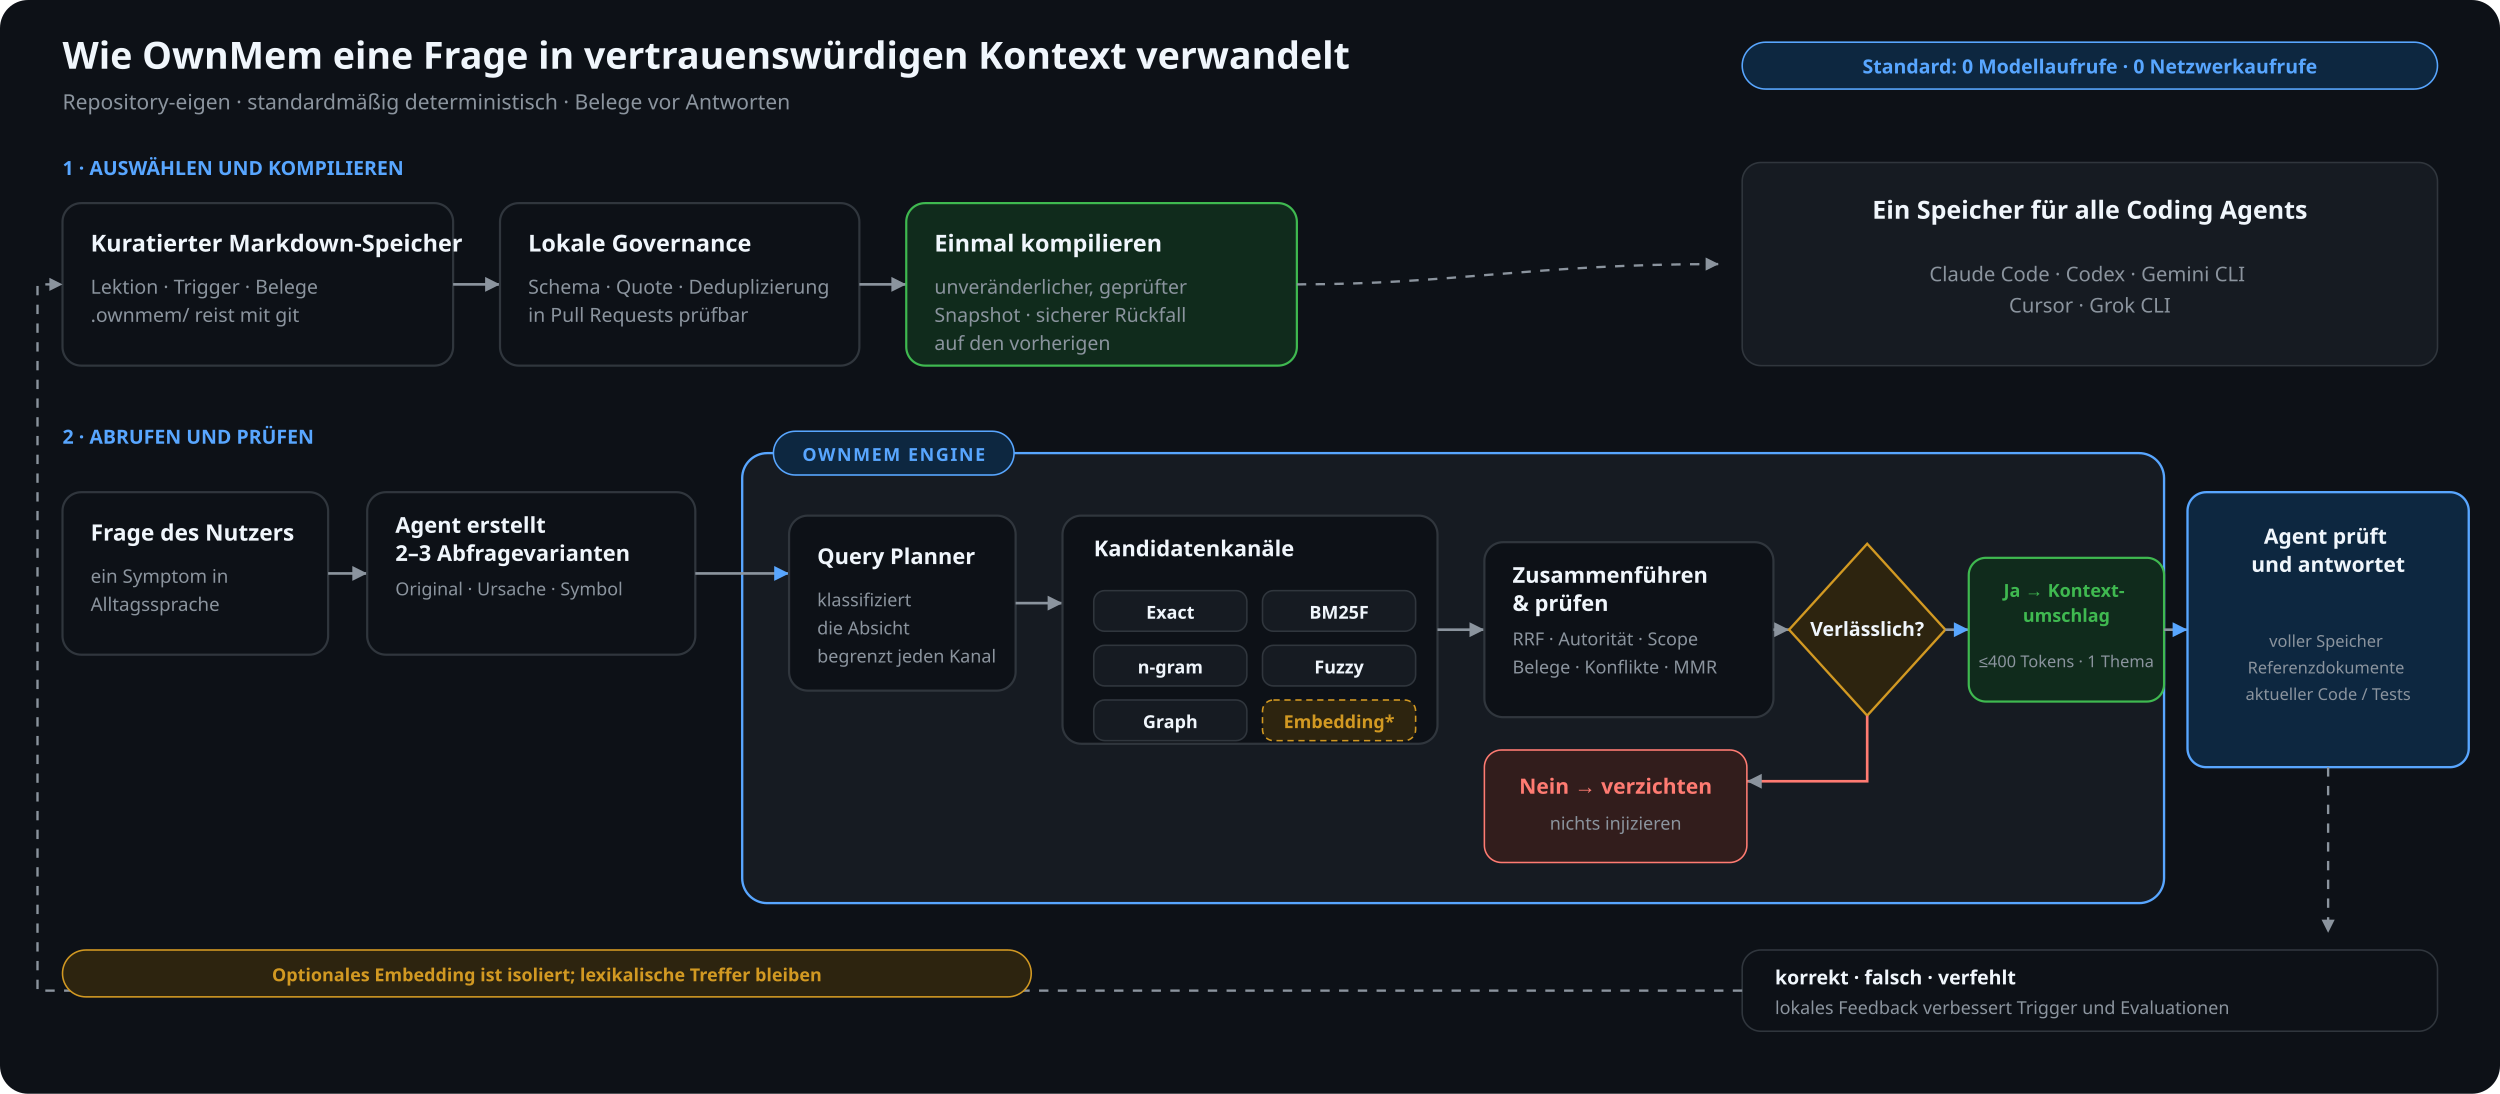
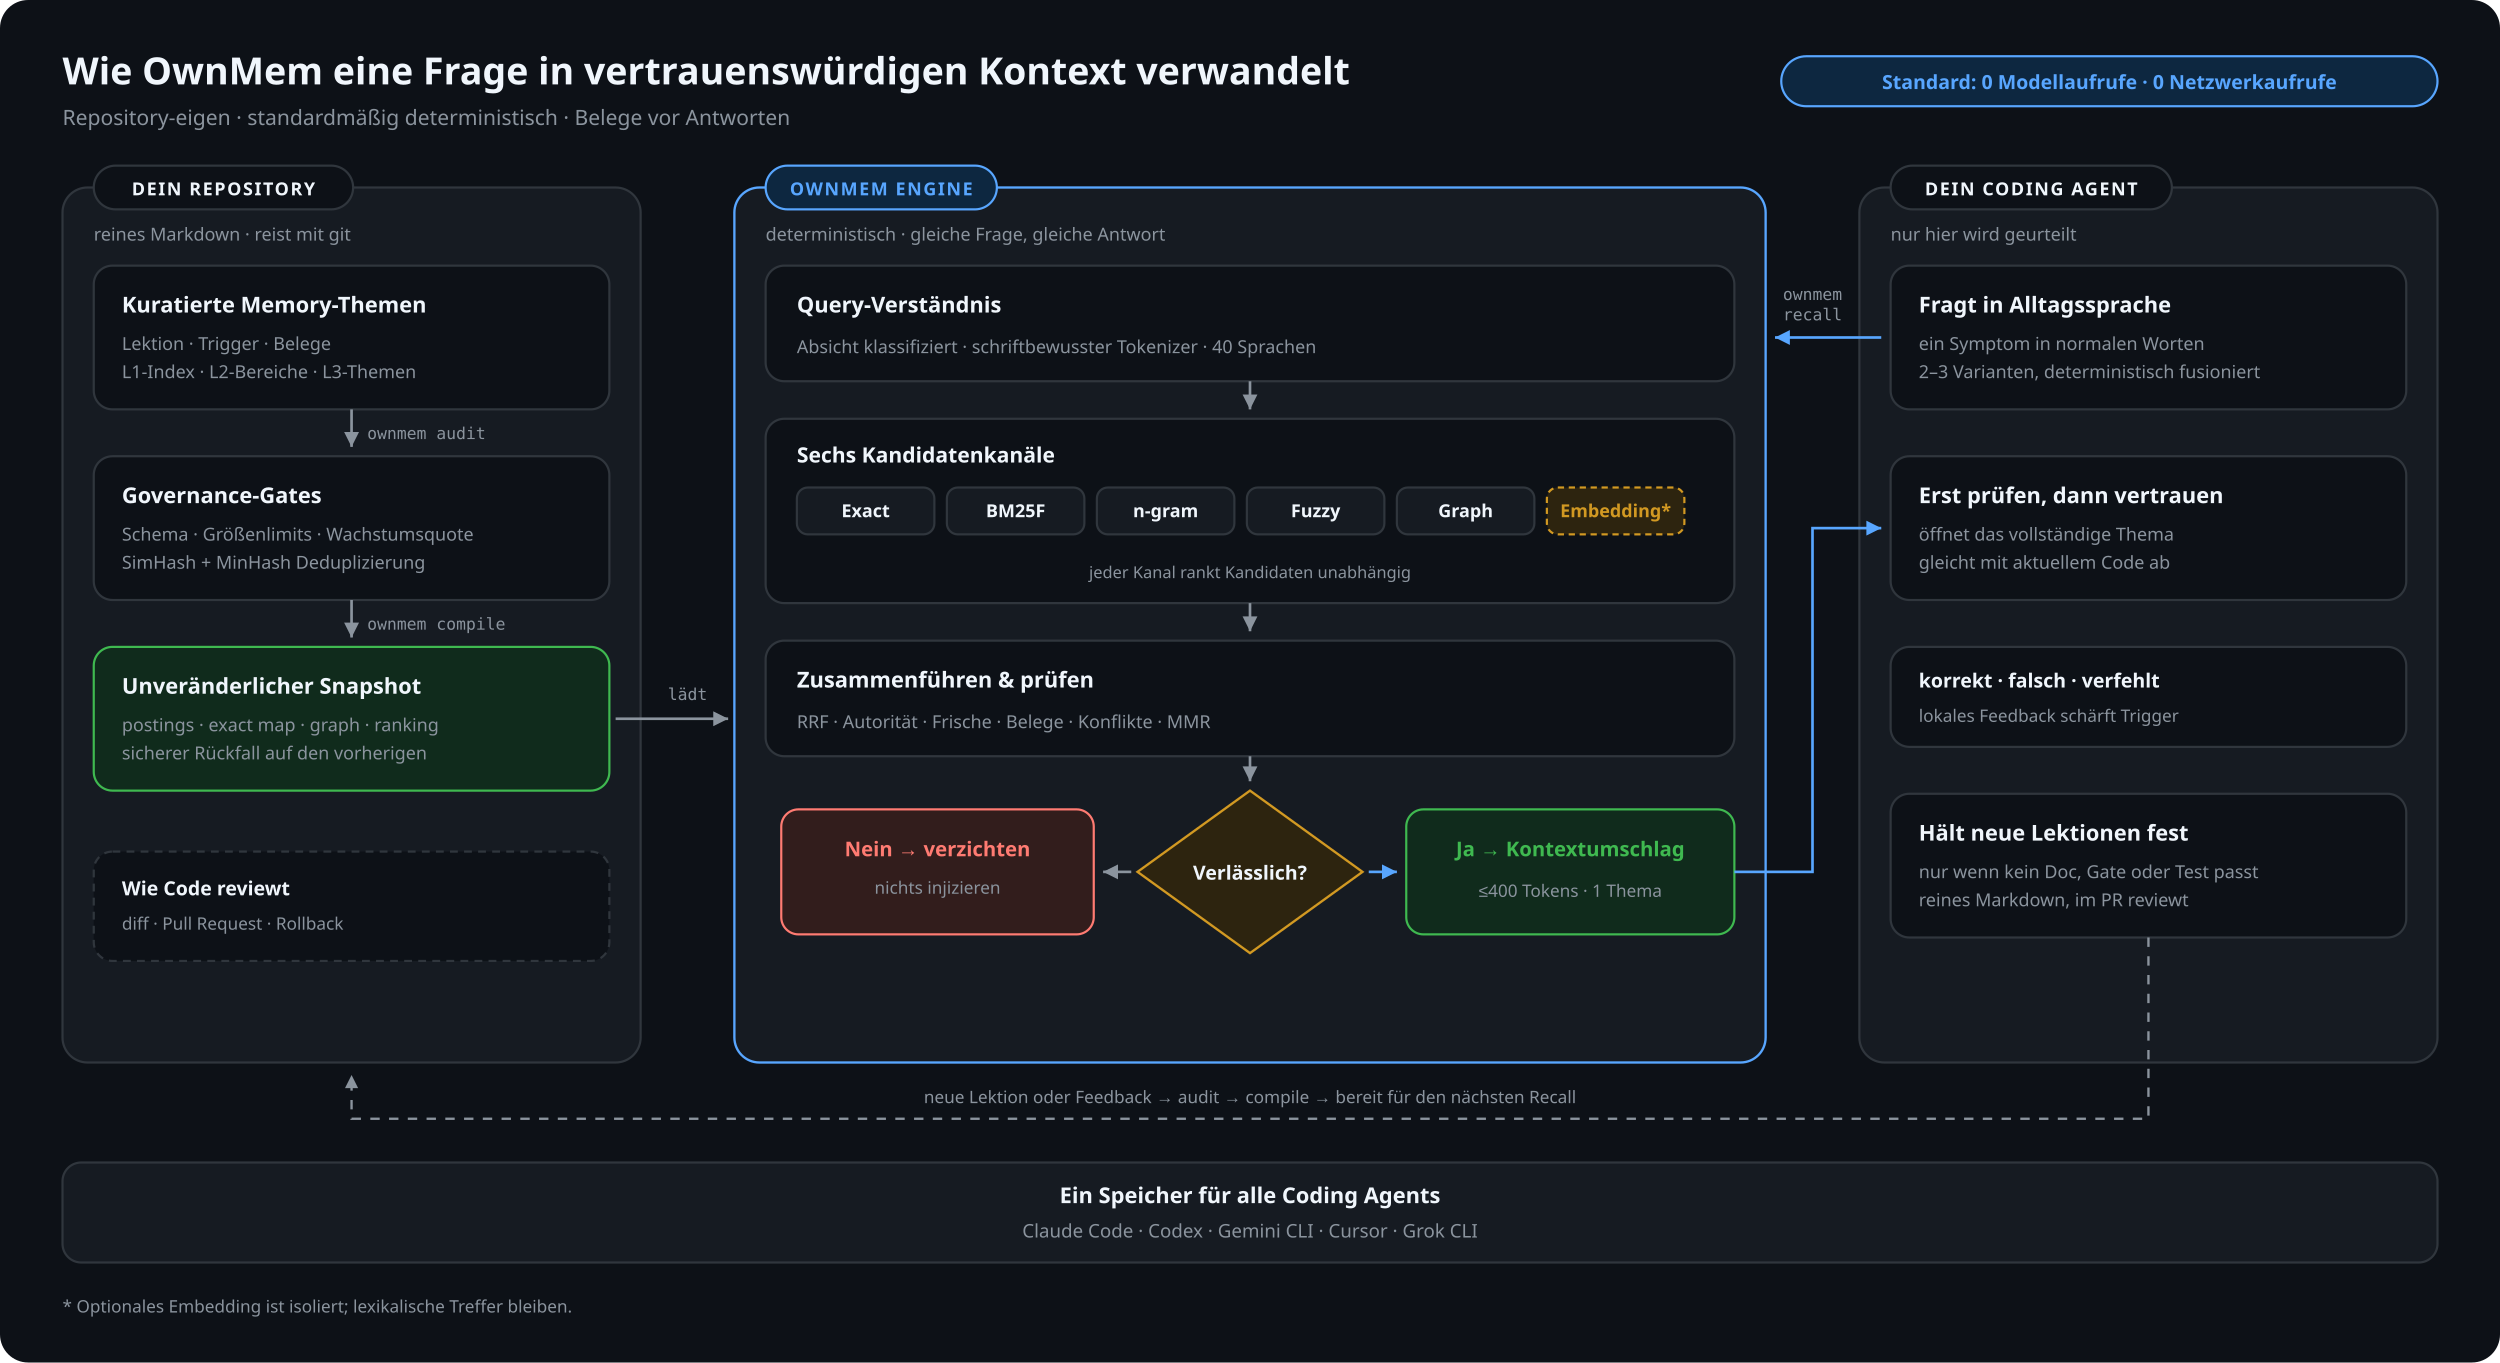
- <svg xmlns="http://www.w3.org/2000/svg" viewBox="0 0 1600 700" role="img" aria-labelledby="title description" font-family="-apple-system, BlinkMacSystemFont, 'Segoe UI', 'Noto Sans', 'Helvetica Neue', Arial, sans-serif">
+ <svg xmlns="http://www.w3.org/2000/svg" viewBox="0 0 1600 872" role="img" aria-labelledby="title description" font-family="-apple-system, BlinkMacSystemFont, 'Segoe UI', 'Noto Sans', 'Helvetica Neue', Arial, sans-serif">
  <defs>
    <marker id="arrow" viewBox="0 0 10 10" refX="8" refY="5" markerWidth="7" markerHeight="7" orient="auto-start-reverse">
      <path d="M 0 1 L 8 5 L 0 9 z" fill="#8b949e" />
    </marker>
-     <marker id="accent-arrow" viewBox="0 0 10 10" refX="8" refY="5" markerWidth="7" markerHeight="7" orient="auto-start-reverse">
+     <marker id="accent" viewBox="0 0 10 10" refX="8" refY="5" markerWidth="7" markerHeight="7" orient="auto-start-reverse">
      <path d="M 0 1 L 8 5 L 0 9 z" fill="#58a6ff" />
    </marker>
  </defs>
-   <rect width="1600" height="700" rx="18" fill="#0d1117" />
-   <text x="40" y="44" text-anchor="start" font-size="24" font-weight="700" fill="#f0f6fc">
-     <tspan x="40" dy="0">Wie OwnMem eine Frage in vertrauenswürdigen Kontext verwandelt</tspan>
-   </text>
-   <text x="40" y="70" text-anchor="start" font-size="13.5" font-weight="400" fill="#8b949e">
-     <tspan x="40" dy="0">Repository-eigen · standardmäßig deterministisch · Belege vor Antworten</tspan>
-   </text>
-   <rect x="1115" y="27" width="445" height="30" rx="15" fill="#0d2740" stroke="#58a6ff" />
-   <text x="1337.5" y="47" text-anchor="middle" font-size="12.5" font-weight="600" fill="#58a6ff">Standard: 0 Modellaufrufe · 0 Netzwerkaufrufe</text>
-   <text x="40" y="112" text-anchor="start" font-size="12.5" font-weight="700" fill="#58a6ff">
-     <tspan x="40" dy="0">1 · AUSWÄHLEN UND KOMPILIEREN</tspan>
-   </text>
-   <g>
-     <rect x="40" y="130" width="250" height="104" rx="12" fill="#0d1117" stroke="#30363d" stroke-width="1.4" />
-     <text x="58" y="161" text-anchor="start" font-size="15" font-weight="650" fill="#f0f6fc">
-       <tspan x="58" dy="0">Kuratierter Markdown-Speicher</tspan>
-     </text>
-     <text x="58" y="188" text-anchor="start" font-size="12.5" font-weight="400" fill="#8b949e">
-       <tspan x="58" dy="0">Lektion · Trigger · Belege</tspan>
-       <tspan x="58" dy="18">.ownmem/ reist mit git</tspan>
-     </text>
-   </g>
-   <path d="M 290 182 L 320 182" fill="none" stroke="#8b949e" stroke-width="1.7" marker-end="url(#arrow)" />
-   <g>
-     <rect x="320" y="130" width="230" height="104" rx="12" fill="#0d1117" stroke="#30363d" stroke-width="1.4" />
-     <text x="338" y="161" text-anchor="start" font-size="15" font-weight="650" fill="#f0f6fc">
-       <tspan x="338" dy="0">Lokale Governance</tspan>
-     </text>
-     <text x="338" y="188" text-anchor="start" font-size="12.5" font-weight="400" fill="#8b949e">
-       <tspan x="338" dy="0">Schema · Quote · Deduplizierung</tspan>
-       <tspan x="338" dy="18">in Pull Requests prüfbar</tspan>
-     </text>
-   </g>
-   <path d="M 550 182 L 580 182" fill="none" stroke="#8b949e" stroke-width="1.7" marker-end="url(#arrow)" />
-   <g>
-     <rect x="580" y="130" width="250" height="104" rx="12" fill="#102b1c" stroke="#3fb950" stroke-width="1.4" />
-     <text x="598" y="161" text-anchor="start" font-size="15" font-weight="650" fill="#f0f6fc">
-       <tspan x="598" dy="0">Einmal kompilieren</tspan>
-     </text>
-     <text x="598" y="188" text-anchor="start" font-size="12.5" font-weight="400" fill="#8b949e">
-       <tspan x="598" dy="0">unveränderlicher, geprüfter</tspan>
-       <tspan x="598" dy="18">Snapshot · sicherer Rückfall</tspan>
-       <tspan x="598" dy="18">auf den vorherigen</tspan>
-     </text>
-   </g>
-   <rect x="1115" y="104" width="445" height="130" rx="12" fill="#161b22" stroke="#30363d" />
-   <text x="1337.5" y="140" text-anchor="middle" font-size="16" font-weight="650" fill="#f0f6fc">
-     <tspan x="1337.5" dy="0">Ein Speicher für alle Coding Agents</tspan>
-   </text>
-   <text x="1337.5" y="180" text-anchor="middle" font-size="13" font-weight="400" fill="#8b949e">
-     <tspan x="1337.5" dy="0">Claude Code · Codex · Gemini CLI</tspan>
-     <tspan x="1337.5" dy="20">Cursor · Grok CLI</tspan>
-   </text>
-   <path d="M 830 182 C 930 182 980 169 1100 169" fill="none" stroke="#8b949e" stroke-width="1.5" stroke-dasharray="6 6" marker-end="url(#arrow)" />
-   <text x="40" y="284" text-anchor="start" font-size="12.5" font-weight="700" fill="#58a6ff">
-     <tspan x="40" dy="0">2 · ABRUFEN UND PRÜFEN</tspan>
-   </text>
-   <g>
-     <rect x="40" y="315" width="170" height="104" rx="12" fill="#0d1117" stroke="#30363d" stroke-width="1.4" />
-     <text x="58" y="346" text-anchor="start" font-size="14.5" font-weight="650" fill="#f0f6fc">
-       <tspan x="58" dy="0">Frage des Nutzers</tspan>
-     </text>
-     <text x="58" y="373" text-anchor="start" font-size="12" font-weight="400" fill="#8b949e">
-       <tspan x="58" dy="0">ein Symptom in</tspan>
-       <tspan x="58" dy="18">Alltagssprache</tspan>
-     </text>
-   </g>
-   <path d="M 210 367 L 235 367" fill="none" stroke="#8b949e" stroke-width="1.7" marker-end="url(#arrow)" />
-   <g>
-     <rect x="235" y="315" width="210" height="104" rx="12" fill="#0d1117" stroke="#30363d" stroke-width="1.4" />
-     <text x="253" y="341" text-anchor="start" font-size="14" font-weight="650" fill="#f0f6fc">
-       <tspan x="253" dy="0">Agent erstellt</tspan>
-       <tspan x="253" dy="18">2–3 Abfragevarianten</tspan>
-     </text>
-     <text x="253" y="381" text-anchor="start" font-size="11.5" font-weight="400" fill="#8b949e">
-       <tspan x="253" dy="0">Original · Ursache · Symbol</tspan>
-     </text>
-   </g>
-   <rect x="475" y="290" width="910" height="288" rx="16" fill="#161b22" stroke="#58a6ff" stroke-width="1.5" />
-   <rect x="495" y="276" width="154" height="28" rx="14" fill="#0d2740" stroke="#58a6ff" />
-   <text x="572" y="295" text-anchor="middle" font-size="11.5" font-weight="700" letter-spacing="1" fill="#58a6ff">OWNMEM ENGINE</text>
-   <path d="M 445 367 L 505 367" fill="none" stroke="#8b949e" stroke-width="1.7" marker-end="url(#accent-arrow)" />
-   <g>
-     <rect x="505" y="330" width="145" height="112" rx="12" fill="#0d1117" stroke="#30363d" stroke-width="1.4" />
-     <text x="523" y="361" text-anchor="start" font-size="14" font-weight="650" fill="#f0f6fc">
-       <tspan x="523" dy="0">Query Planner</tspan>
-     </text>
-     <text x="523" y="388" text-anchor="start" font-size="11.5" font-weight="400" fill="#8b949e">
-       <tspan x="523" dy="0">klassifiziert</tspan>
-       <tspan x="523" dy="18">die Absicht</tspan>
-       <tspan x="523" dy="18">begrenzt jeden Kanal</tspan>
-     </text>
-   </g>
-   <path d="M 650 386 L 680 386" fill="none" stroke="#8b949e" stroke-width="1.7" marker-end="url(#arrow)" />
-   <g>
-     <rect x="680" y="330" width="240" height="146" rx="12" fill="#0d1117" stroke="#30363d" stroke-width="1.4" />
-     <text x="700" y="356" text-anchor="start" font-size="14" font-weight="650" fill="#f0f6fc">
-       <tspan x="700" dy="0">Kandidatenkanäle</tspan>
-     </text>
-     <rect x="700" y="378" width="98" height="26" rx="7" fill="#161b22" stroke="#30363d" />
-     <text x="749" y="396" text-anchor="middle" font-size="11.5" font-weight="600" fill="#f0f6fc">Exact</text>
-     <rect x="808" y="378" width="98" height="26" rx="7" fill="#161b22" stroke="#30363d" />
-     <text x="857" y="396" text-anchor="middle" font-size="11.5" font-weight="600" fill="#f0f6fc">BM25F</text>
-     <rect x="700" y="413" width="98" height="26" rx="7" fill="#161b22" stroke="#30363d" />
-     <text x="749" y="431" text-anchor="middle" font-size="11.5" font-weight="600" fill="#f0f6fc">n-gram</text>
-     <rect x="808" y="413" width="98" height="26" rx="7" fill="#161b22" stroke="#30363d" />
-     <text x="857" y="431" text-anchor="middle" font-size="11.5" font-weight="600" fill="#f0f6fc">Fuzzy</text>
-     <rect x="700" y="448" width="98" height="26" rx="7" fill="#161b22" stroke="#30363d" />
-     <text x="749" y="466" text-anchor="middle" font-size="11.5" font-weight="600" fill="#f0f6fc">Graph</text>
-     <rect x="808" y="448" width="98" height="26" rx="7" fill="#2d240f" stroke="#d29922" stroke-dasharray="4 3" />
-     <text x="857" y="466" text-anchor="middle" font-size="11.5" font-weight="600" fill="#d29922">Embedding*</text>
-   </g>
-   <path d="M 920 403 L 950 403" fill="none" stroke="#8b949e" stroke-width="1.7" marker-end="url(#arrow)" />
-   <g>
-     <rect x="950" y="347" width="185" height="112" rx="12" fill="#0d1117" stroke="#30363d" stroke-width="1.4" />
-     <text x="968" y="373" text-anchor="start" font-size="14" font-weight="650" fill="#f0f6fc">
-       <tspan x="968" dy="0">Zusammenführen</tspan>
-       <tspan x="968" dy="18">&amp; prüfen</tspan>
-     </text>
-     <text x="968" y="413" text-anchor="start" font-size="11.5" font-weight="400" fill="#8b949e">
-       <tspan x="968" dy="0">RRF · Autorität · Scope</tspan>
-       <tspan x="968" dy="18">Belege · Konflikte · MMR</tspan>
-     </text>
-   </g>
-   <path d="M 1135 403 L 1145 403" fill="none" stroke="#8b949e" stroke-width="1.7" marker-end="url(#arrow)" />
-   <polygon points="1195,348 1245,403 1195,458 1145,403" fill="#2d240f" stroke="#d29922" stroke-width="1.5" />
-   <text x="1195" y="407" text-anchor="middle" font-size="12.5" font-weight="650" fill="#f0f6fc">
-     <tspan x="1195" dy="0">Verlässlich?</tspan>
-   </text>
-   <path d="M 1195 458 L 1195 500 L 1118 500" fill="none" stroke="#ff7b72" stroke-width="1.7" marker-end="url(#arrow)" />
-   <rect x="950" y="480" width="168" height="72" rx="11" fill="#321d1c" stroke="#ff7b72" />
-   <text x="1034" y="508" text-anchor="middle" font-size="13.5" font-weight="650" fill="#ff7b72">
-     <tspan x="1034" dy="0">Nein → verzichten</tspan>
-   </text>
-   <text x="1034" y="531" text-anchor="middle" font-size="11.5" font-weight="400" fill="#8b949e">
-     <tspan x="1034" dy="0">nichts injizieren</tspan>
-   </text>
-   <path d="M 1245 403 L 1260 403" fill="none" stroke="#8b949e" stroke-width="1.7" marker-end="url(#accent-arrow)" />
-   <rect x="1260" y="357" width="125" height="92" rx="11" fill="#102b1c" stroke="#3fb950" stroke-width="1.4" />
-   <text x="1322.5" y="382" text-anchor="middle" font-size="11.5" font-weight="650" fill="#3fb950">
-     <tspan x="1322.5" dy="0">Ja → Kontext-</tspan>
-     <tspan x="1322.5" dy="16">umschlag</tspan>
-   </text>
-   <text x="1322.5" y="427" text-anchor="middle" font-size="10.5" font-weight="400" fill="#8b949e">
-     <tspan x="1322.5" dy="0">≤400 Tokens · 1 Thema</tspan>
-   </text>
-   <path d="M 1385 403 L 1400 403" fill="none" stroke="#8b949e" stroke-width="1.7" marker-end="url(#accent-arrow)" />
-   <rect x="1400" y="315" width="180" height="176" rx="12" fill="#0d2740" stroke="#58a6ff" stroke-width="1.5" />
-   <text x="1490" y="348" text-anchor="middle" font-size="13.5" font-weight="650" fill="#f0f6fc">
-     <tspan x="1490" dy="0">Agent prüft</tspan>
-     <tspan x="1490" dy="18">und antwortet</tspan>
-   </text>
-   <text x="1490" y="414" text-anchor="middle" font-size="10.5" font-weight="400" fill="#8b949e">
-     <tspan x="1490" dy="0">voller Speicher</tspan>
-     <tspan x="1490" dy="17">Referenzdokumente</tspan>
-     <tspan x="1490" dy="17">aktueller Code / Tests</tspan>
-   </text>
-   <rect x="1115" y="608" width="445" height="52" rx="12" fill="#0d1117" stroke="#30363d" />
-   <text x="1136" y="630" text-anchor="start" font-size="12.5" font-weight="650" fill="#f0f6fc">
-     <tspan x="1136" dy="0">korrekt · falsch · verfehlt</tspan>
-   </text>
-   <text x="1136" y="649" text-anchor="start" font-size="11.5" font-weight="400" fill="#8b949e">
-     <tspan x="1136" dy="0">lokales Feedback verbessert Trigger und Evaluationen</tspan>
-   </text>
-   <path d="M 1490 491 L 1490 597" fill="none" stroke="#8b949e" stroke-width="1.5" stroke-dasharray="6 6" marker-end="url(#arrow)" />
-   <path d="M 1115 634 L 24 634 L 24 182 L 40 182" fill="none" stroke="#8b949e" stroke-width="1.5" stroke-dasharray="6 6" marker-end="url(#arrow)" />
-   <rect x="40" y="608" width="620" height="30" rx="15" fill="#2d240f" stroke="#d29922" />
-   <text x="350" y="628" text-anchor="middle" font-size="11.5" font-weight="600" fill="#d29922">Optionales Embedding ist isoliert; lexikalische Treffer bleiben</text>
+   <rect x="0" y="0" width="1600" height="872" rx="18" fill="#0d1117" />
+   <text x="40" y="54" text-anchor="start" font-size="24" font-weight="700" fill="#f0f6fc">Wie OwnMem eine Frage in vertrauenswürdigen Kontext verwandelt</text>
+   <text x="40" y="80" text-anchor="start" font-size="13.5" font-weight="400" fill="#8b949e">Repository-eigen · standardmäßig deterministisch · Belege vor Antworten</text>
+   <rect x="1140" y="36" width="420" height="32" rx="16" fill="#0d2740" stroke="#58a6ff" stroke-width="1.4" />
+   <text x="1350" y="57" text-anchor="middle" font-size="12.5" font-weight="600" fill="#58a6ff">Standard: 0 Modellaufrufe · 0 Netzwerkaufrufe</text>
+   <rect x="40" y="120" width="370" height="560" rx="16" fill="#161b22" stroke="#30363d" stroke-width="1.4" />
+   <rect x="470" y="120" width="660" height="560" rx="16" fill="#161b22" stroke="#58a6ff" stroke-width="1.5" />
+   <rect x="1190" y="120" width="370" height="560" rx="16" fill="#161b22" stroke="#30363d" stroke-width="1.4" />
+   <rect x="60" y="106" width="166" height="28" rx="14" fill="#0d1117" stroke="#30363d" stroke-width="1.4" />
+   <text x="143" y="125" text-anchor="middle" font-size="11.5" font-weight="700" letter-spacing="1" fill="#f0f6fc">DEIN REPOSITORY</text>
+   <rect x="490" y="106" width="148" height="28" rx="14" fill="#0d2740" stroke="#58a6ff" stroke-width="1.4" />
+   <text x="564" y="125" text-anchor="middle" font-size="11.5" font-weight="700" letter-spacing="1" fill="#58a6ff">OWNMEM ENGINE</text>
+   <rect x="1210" y="106" width="180" height="28" rx="14" fill="#0d1117" stroke="#30363d" stroke-width="1.4" />
+   <text x="1300" y="125" text-anchor="middle" font-size="11.5" font-weight="700" letter-spacing="1" fill="#f0f6fc">DEIN CODING AGENT</text>
+   <text x="60" y="154" text-anchor="start" font-size="11.5" font-weight="400" fill="#8b949e">reines Markdown · reist mit git</text>
+   <text x="490" y="154" text-anchor="start" font-size="11.5" font-weight="400" fill="#8b949e">deterministisch · gleiche Frage, gleiche Antwort</text>
+   <text x="1210" y="154" text-anchor="start" font-size="11.5" font-weight="400" fill="#8b949e">nur hier wird geurteilt</text>
+   <rect x="60" y="170" width="330" height="92" rx="12" fill="#0d1117" stroke="#30363d" stroke-width="1.4" />
+   <text x="78" y="200" text-anchor="start" font-size="14" font-weight="650" fill="#f0f6fc">Kuratierte Memory-Themen</text>
+   <text x="78" y="224" text-anchor="start" font-size="11.5" font-weight="400" fill="#8b949e">Lektion · Trigger · Belege</text>
+   <text x="78" y="242" text-anchor="start" font-size="11.5" font-weight="400" fill="#8b949e">L1-Index · L2-Bereiche · L3-Themen</text>
+   <path d="M 225 262 L 225 286" fill="none" stroke="#8b949e" stroke-width="1.7" marker-end="url(#arrow)" />
+   <text x="235" y="281" text-anchor="start" font-size="10.5" font-weight="400" font-family="ui-monospace, SFMono-Regular, 'SF Mono', Menlo, Consolas, monospace" fill="#8b949e">ownmem audit</text>
+   <rect x="60" y="292" width="330" height="92" rx="12" fill="#0d1117" stroke="#30363d" stroke-width="1.4" />
+   <text x="78" y="322" text-anchor="start" font-size="14" font-weight="650" fill="#f0f6fc">Governance-Gates</text>
+   <text x="78" y="346" text-anchor="start" font-size="11.5" font-weight="400" fill="#8b949e">Schema · Größenlimits · Wachstumsquote</text>
+   <text x="78" y="364" text-anchor="start" font-size="11.5" font-weight="400" fill="#8b949e">SimHash + MinHash Deduplizierung</text>
+   <path d="M 225 384 L 225 408" fill="none" stroke="#8b949e" stroke-width="1.7" marker-end="url(#arrow)" />
+   <text x="235" y="403" text-anchor="start" font-size="10.5" font-weight="400" font-family="ui-monospace, SFMono-Regular, 'SF Mono', Menlo, Consolas, monospace" fill="#8b949e">ownmem compile</text>
+   <rect x="60" y="414" width="330" height="92" rx="12" fill="#102b1c" stroke="#3fb950" stroke-width="1.4" />
+   <text x="78" y="444" text-anchor="start" font-size="14" font-weight="650" fill="#f0f6fc">Unveränderlicher Snapshot</text>
+   <text x="78" y="468" text-anchor="start" font-size="11.5" font-weight="400" fill="#8b949e">postings · exact map · graph · ranking</text>
+   <text x="78" y="486" text-anchor="start" font-size="11.5" font-weight="400" fill="#8b949e">sicherer Rückfall auf den vorherigen</text>
+   <rect x="60" y="545" width="330" height="70" rx="12" fill="#0d1117" stroke="#30363d" stroke-width="1.4" stroke-dasharray="5 4" />
+   <text x="78" y="573" text-anchor="start" font-size="12.5" font-weight="600" fill="#f0f6fc">Wie Code reviewt</text>
+   <text x="78" y="595" text-anchor="start" font-size="11" font-weight="400" fill="#8b949e">diff · Pull Request · Rollback</text>
+   <text x="440" y="448" text-anchor="middle" font-size="10.5" font-weight="400" font-family="ui-monospace, SFMono-Regular, 'SF Mono', Menlo, Consolas, monospace" fill="#8b949e">lädt</text>
+   <path d="M 394 460 L 466 460" fill="none" stroke="#8b949e" stroke-width="1.7" marker-end="url(#arrow)" />
+   <rect x="490" y="170" width="620" height="74" rx="12" fill="#0d1117" stroke="#30363d" stroke-width="1.4" />
+   <text x="510" y="200" text-anchor="start" font-size="14" font-weight="650" fill="#f0f6fc">Query-Verständnis</text>
+   <text x="510" y="226" text-anchor="start" font-size="11.5" font-weight="400" fill="#8b949e">Absicht klassifiziert · schriftbewusster Tokenizer · 40 Sprachen</text>
+   <path d="M 800 244 L 800 262" fill="none" stroke="#8b949e" stroke-width="1.7" marker-end="url(#arrow)" />
+   <rect x="490" y="268" width="620" height="118" rx="12" fill="#0d1117" stroke="#30363d" stroke-width="1.4" />
+   <text x="510" y="296" text-anchor="start" font-size="13.5" font-weight="650" fill="#f0f6fc">Sechs Kandidatenkanäle</text>
+   <rect x="510" y="312" width="88" height="30" rx="7" fill="#161b22" stroke="#30363d" stroke-width="1.4" />
+   <text x="554" y="331" text-anchor="middle" font-size="11.5" font-weight="600" fill="#f0f6fc">Exact</text>
+   <rect x="606" y="312" width="88" height="30" rx="7" fill="#161b22" stroke="#30363d" stroke-width="1.4" />
+   <text x="650" y="331" text-anchor="middle" font-size="11.5" font-weight="600" fill="#f0f6fc">BM25F</text>
+   <rect x="702" y="312" width="88" height="30" rx="7" fill="#161b22" stroke="#30363d" stroke-width="1.4" />
+   <text x="746" y="331" text-anchor="middle" font-size="11.5" font-weight="600" fill="#f0f6fc">n-gram</text>
+   <rect x="798" y="312" width="88" height="30" rx="7" fill="#161b22" stroke="#30363d" stroke-width="1.4" />
+   <text x="842" y="331" text-anchor="middle" font-size="11.5" font-weight="600" fill="#f0f6fc">Fuzzy</text>
+   <rect x="894" y="312" width="88" height="30" rx="7" fill="#161b22" stroke="#30363d" stroke-width="1.4" />
+   <text x="938" y="331" text-anchor="middle" font-size="11.5" font-weight="600" fill="#f0f6fc">Graph</text>
+   <rect x="990" y="312" width="88" height="30" rx="7" fill="#2d240f" stroke="#d29922" stroke-width="1.4" stroke-dasharray="4 3" />
+   <text x="1034" y="331" text-anchor="middle" font-size="11.5" font-weight="600" fill="#d29922">Embedding*</text>
+   <text x="800" y="370" text-anchor="middle" font-size="10.5" font-weight="400" fill="#8b949e">jeder Kanal rankt Kandidaten unabhängig</text>
+   <path d="M 800 386 L 800 404" fill="none" stroke="#8b949e" stroke-width="1.7" marker-end="url(#arrow)" />
+   <rect x="490" y="410" width="620" height="74" rx="12" fill="#0d1117" stroke="#30363d" stroke-width="1.4" />
+   <text x="510" y="440" text-anchor="start" font-size="14" font-weight="650" fill="#f0f6fc">Zusammenführen &amp; prüfen</text>
+   <text x="510" y="466" text-anchor="start" font-size="11.5" font-weight="400" fill="#8b949e">RRF · Autorität · Frische · Belege · Konflikte · MMR</text>
+   <path d="M 800 484 L 800 500" fill="none" stroke="#8b949e" stroke-width="1.7" marker-end="url(#arrow)" />
+   <polygon points="800,506 872,558 800,610 728,558" fill="#2d240f" stroke="#d29922" stroke-width="1.5" />
+   <text x="800" y="563" text-anchor="middle" font-size="12.5" font-weight="650" fill="#f0f6fc">Verlässlich?</text>
+   <rect x="500" y="518" width="200" height="80" rx="11" fill="#321d1c" stroke="#ff7b72" stroke-width="1.4" />
+   <text x="600" y="548" text-anchor="middle" font-size="13" font-weight="650" fill="#ff7b72">Nein → verzichten</text>
+   <text x="600" y="572" text-anchor="middle" font-size="11" font-weight="400" fill="#8b949e">nichts injizieren</text>
+   <path d="M 724 558 L 706 558" fill="none" stroke="#8b949e" stroke-width="1.7" marker-end="url(#arrow)" />
+   <rect x="900" y="518" width="210" height="80" rx="11" fill="#102b1c" stroke="#3fb950" stroke-width="1.4" />
+   <text x="1005" y="548" text-anchor="middle" font-size="13" font-weight="650" fill="#3fb950">Ja → Kontextumschlag</text>
+   <text x="1005" y="574" text-anchor="middle" font-size="11" font-weight="400" fill="#8b949e">≤400 Tokens · 1 Thema</text>
+   <path d="M 876 558 L 894 558" fill="none" stroke="#58a6ff" stroke-width="1.7" marker-end="url(#accent)" />
+   <path d="M 1110 558 L 1160 558 L 1160 338 L 1204 338" fill="none" stroke="#58a6ff" stroke-width="1.7" marker-end="url(#accent)" />
+   <rect x="1210" y="170" width="330" height="92" rx="12" fill="#0d1117" stroke="#30363d" stroke-width="1.4" />
+   <text x="1228" y="200" text-anchor="start" font-size="14" font-weight="650" fill="#f0f6fc">Fragt in Alltagssprache</text>
+   <text x="1228" y="224" text-anchor="start" font-size="11.5" font-weight="400" fill="#8b949e">ein Symptom in normalen Worten</text>
+   <text x="1228" y="242" text-anchor="start" font-size="11.5" font-weight="400" fill="#8b949e">2–3 Varianten, deterministisch fusioniert</text>
+   <rect x="1210" y="292" width="330" height="92" rx="12" fill="#0d1117" stroke="#30363d" stroke-width="1.4" />
+   <text x="1228" y="322" text-anchor="start" font-size="14" font-weight="650" fill="#f0f6fc">Erst prüfen, dann vertrauen</text>
+   <text x="1228" y="346" text-anchor="start" font-size="11.5" font-weight="400" fill="#8b949e">öffnet das vollständige Thema</text>
+   <text x="1228" y="364" text-anchor="start" font-size="11.5" font-weight="400" fill="#8b949e">gleicht mit aktuellem Code ab</text>
+   <rect x="1210" y="414" width="330" height="64" rx="12" fill="#0d1117" stroke="#30363d" stroke-width="1.4" />
+   <text x="1228" y="440" text-anchor="start" font-size="12.5" font-weight="650" fill="#f0f6fc">korrekt · falsch · verfehlt</text>
+   <text x="1228" y="462" text-anchor="start" font-size="11" font-weight="400" fill="#8b949e">lokales Feedback schärft Trigger</text>
+   <rect x="1210" y="508" width="330" height="92" rx="12" fill="#0d1117" stroke="#30363d" stroke-width="1.4" />
+   <text x="1228" y="538" text-anchor="start" font-size="14" font-weight="650" fill="#f0f6fc">Hält neue Lektionen fest</text>
+   <text x="1228" y="562" text-anchor="start" font-size="11.5" font-weight="400" fill="#8b949e">nur wenn kein Doc, Gate oder Test passt</text>
+   <text x="1228" y="580" text-anchor="start" font-size="11.5" font-weight="400" fill="#8b949e">reines Markdown, im PR reviewt</text>
+   <text x="1160" y="192" text-anchor="middle" font-size="10.5" font-weight="400" font-family="ui-monospace, SFMono-Regular, 'SF Mono', Menlo, Consolas, monospace" fill="#8b949e">ownmem</text>
+   <text x="1160" y="205" text-anchor="middle" font-size="10.5" font-weight="400" font-family="ui-monospace, SFMono-Regular, 'SF Mono', Menlo, Consolas, monospace" fill="#8b949e">recall</text>
+   <path d="M 1204 216 L 1136 216 " fill="none" stroke="#58a6ff" stroke-width="1.7" marker-end="url(#accent)" />
+   <path d="M 1375 600 L 1375 716 L 225 716 L 225 688" fill="none" stroke="#8b949e" stroke-width="1.5" stroke-dasharray="6 6" marker-end="url(#arrow)" />
+   <text x="800" y="706" text-anchor="middle" font-size="11" font-weight="400" fill="#8b949e">neue Lektion oder Feedback → audit → compile → bereit für den nächsten Recall</text>
+   <rect x="40" y="744" width="1520" height="64" rx="12" fill="#161b22" stroke="#30363d" stroke-width="1.4" />
+   <text x="800" y="770" text-anchor="middle" font-size="14" font-weight="650" fill="#f0f6fc">Ein Speicher für alle Coding Agents</text>
+   <text x="800" y="792" text-anchor="middle" font-size="12" font-weight="400" fill="#8b949e">Claude Code · Codex · Gemini CLI · Cursor · Grok CLI</text>
+   <text x="40" y="840" text-anchor="start" font-size="11" font-weight="400" fill="#8b949e">* Optionales Embedding ist isoliert; lexikalische Treffer bleiben.</text>
</svg>
